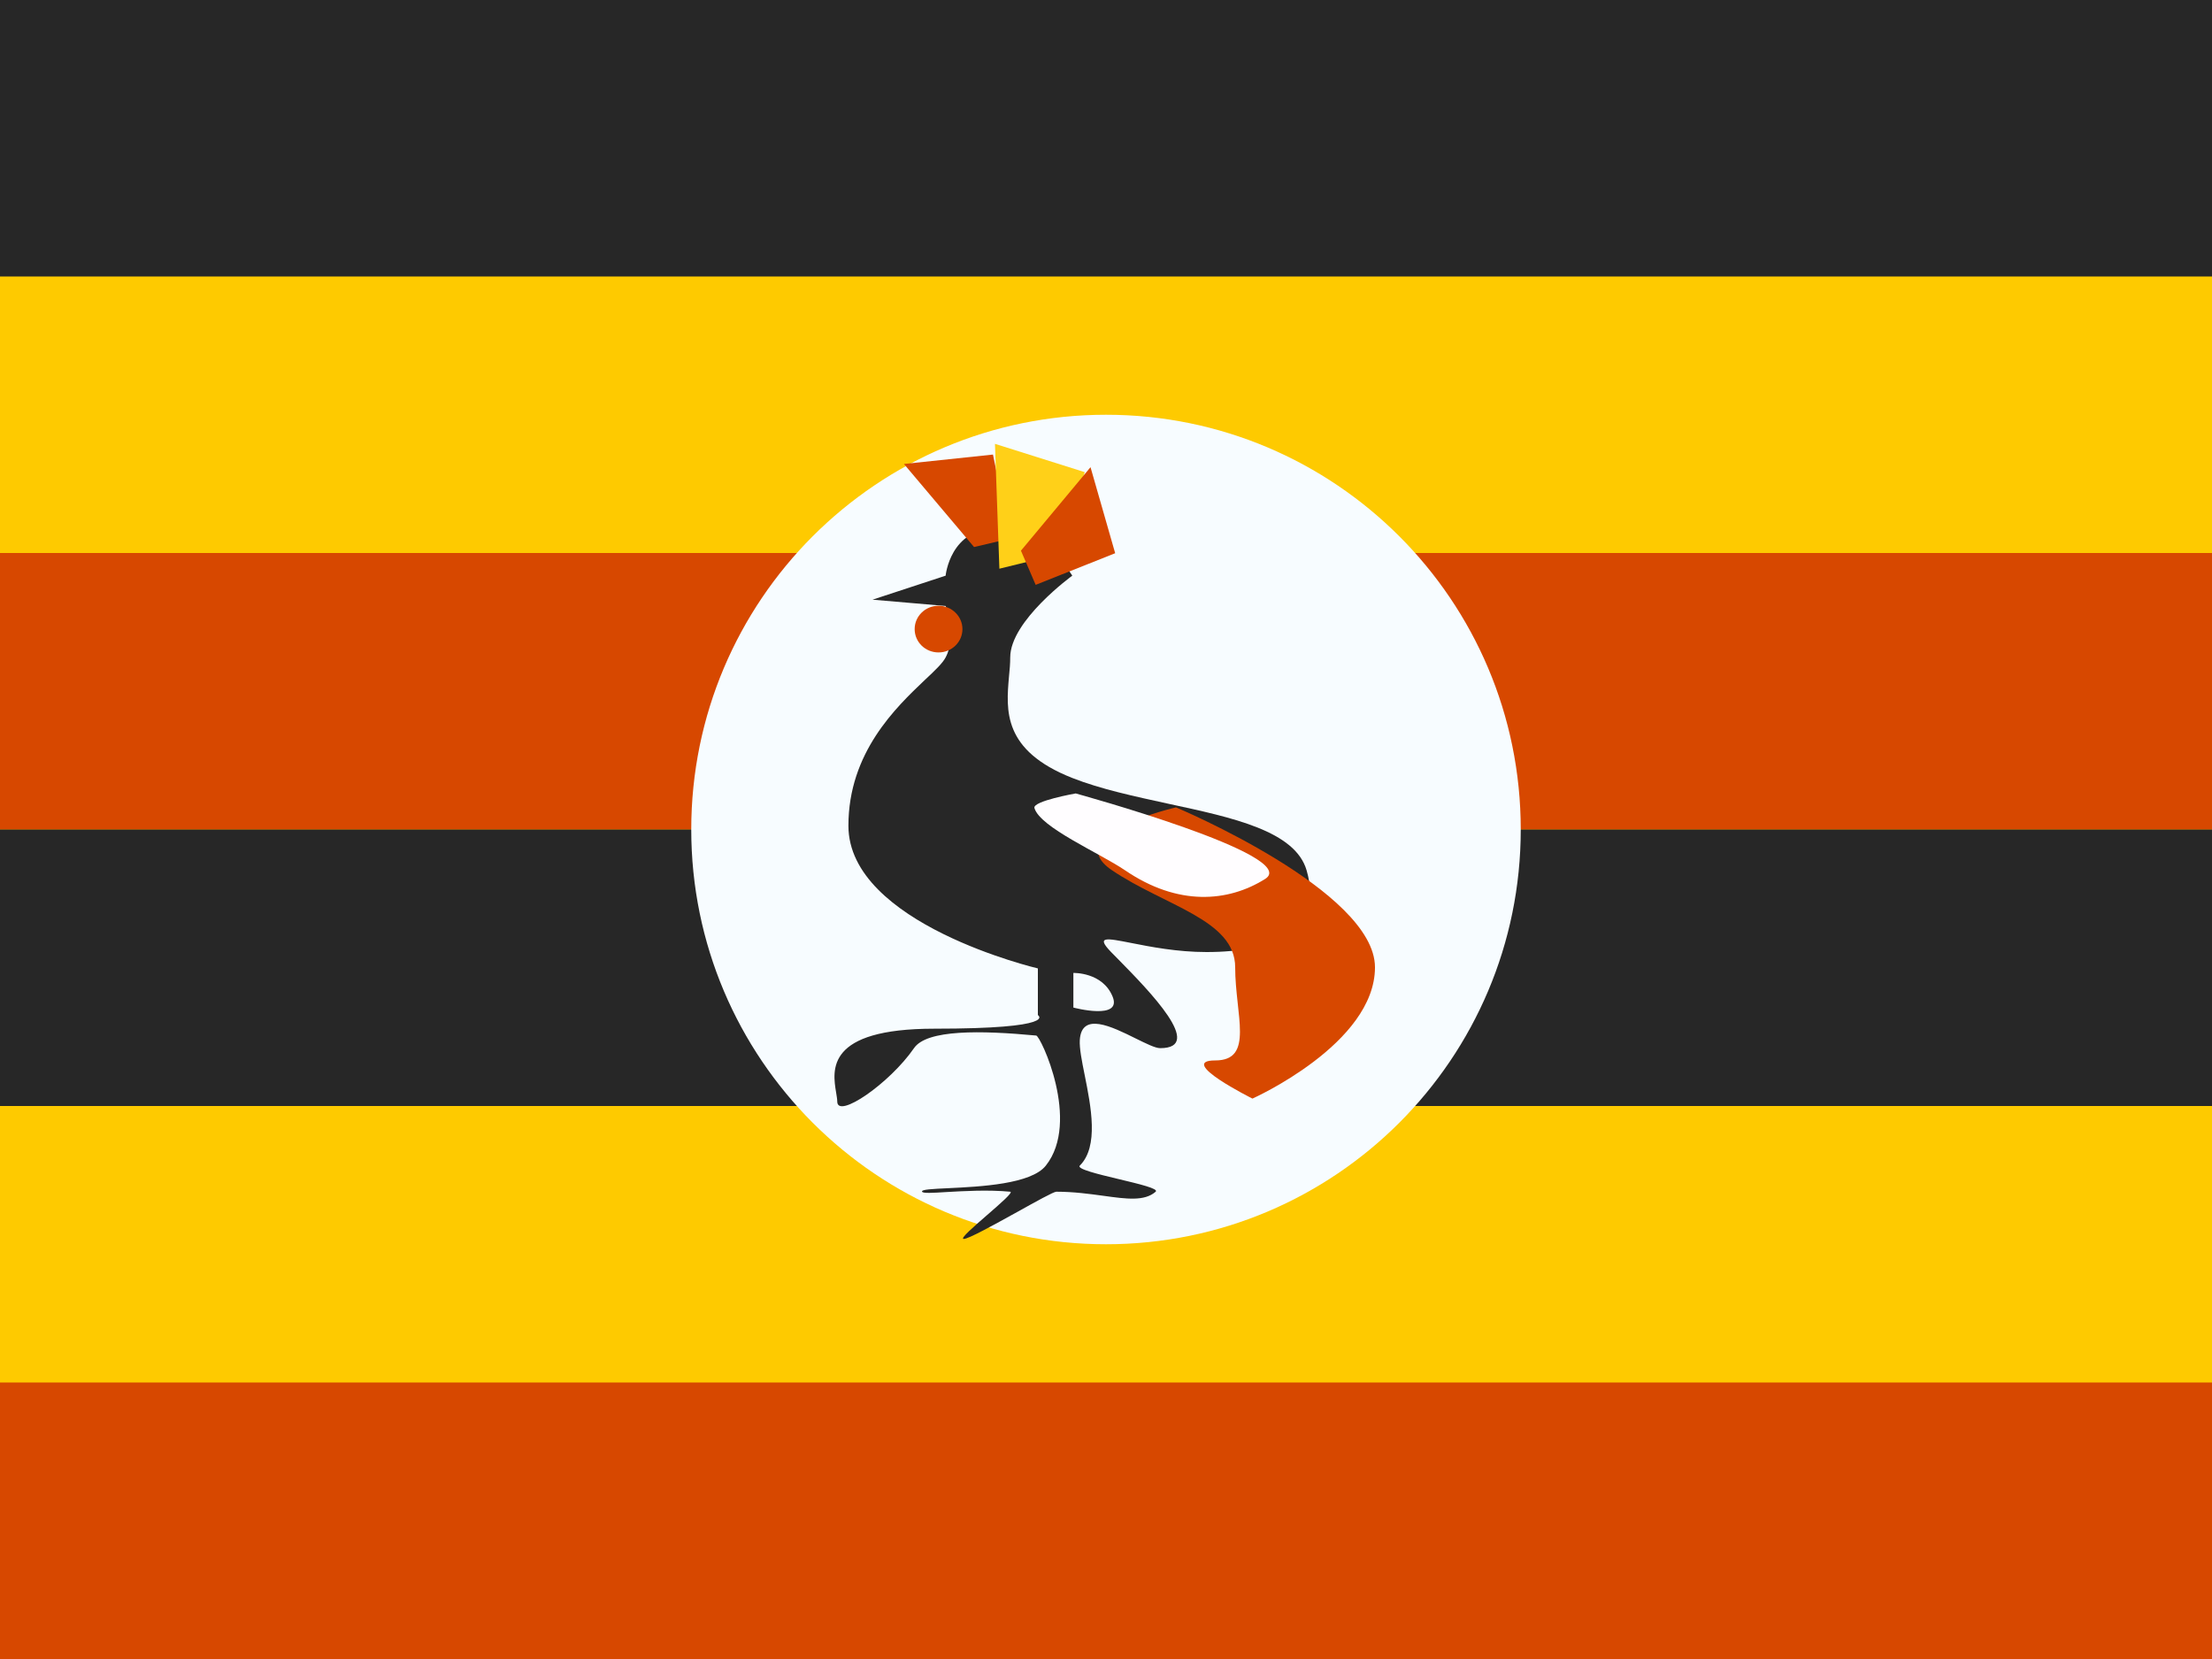
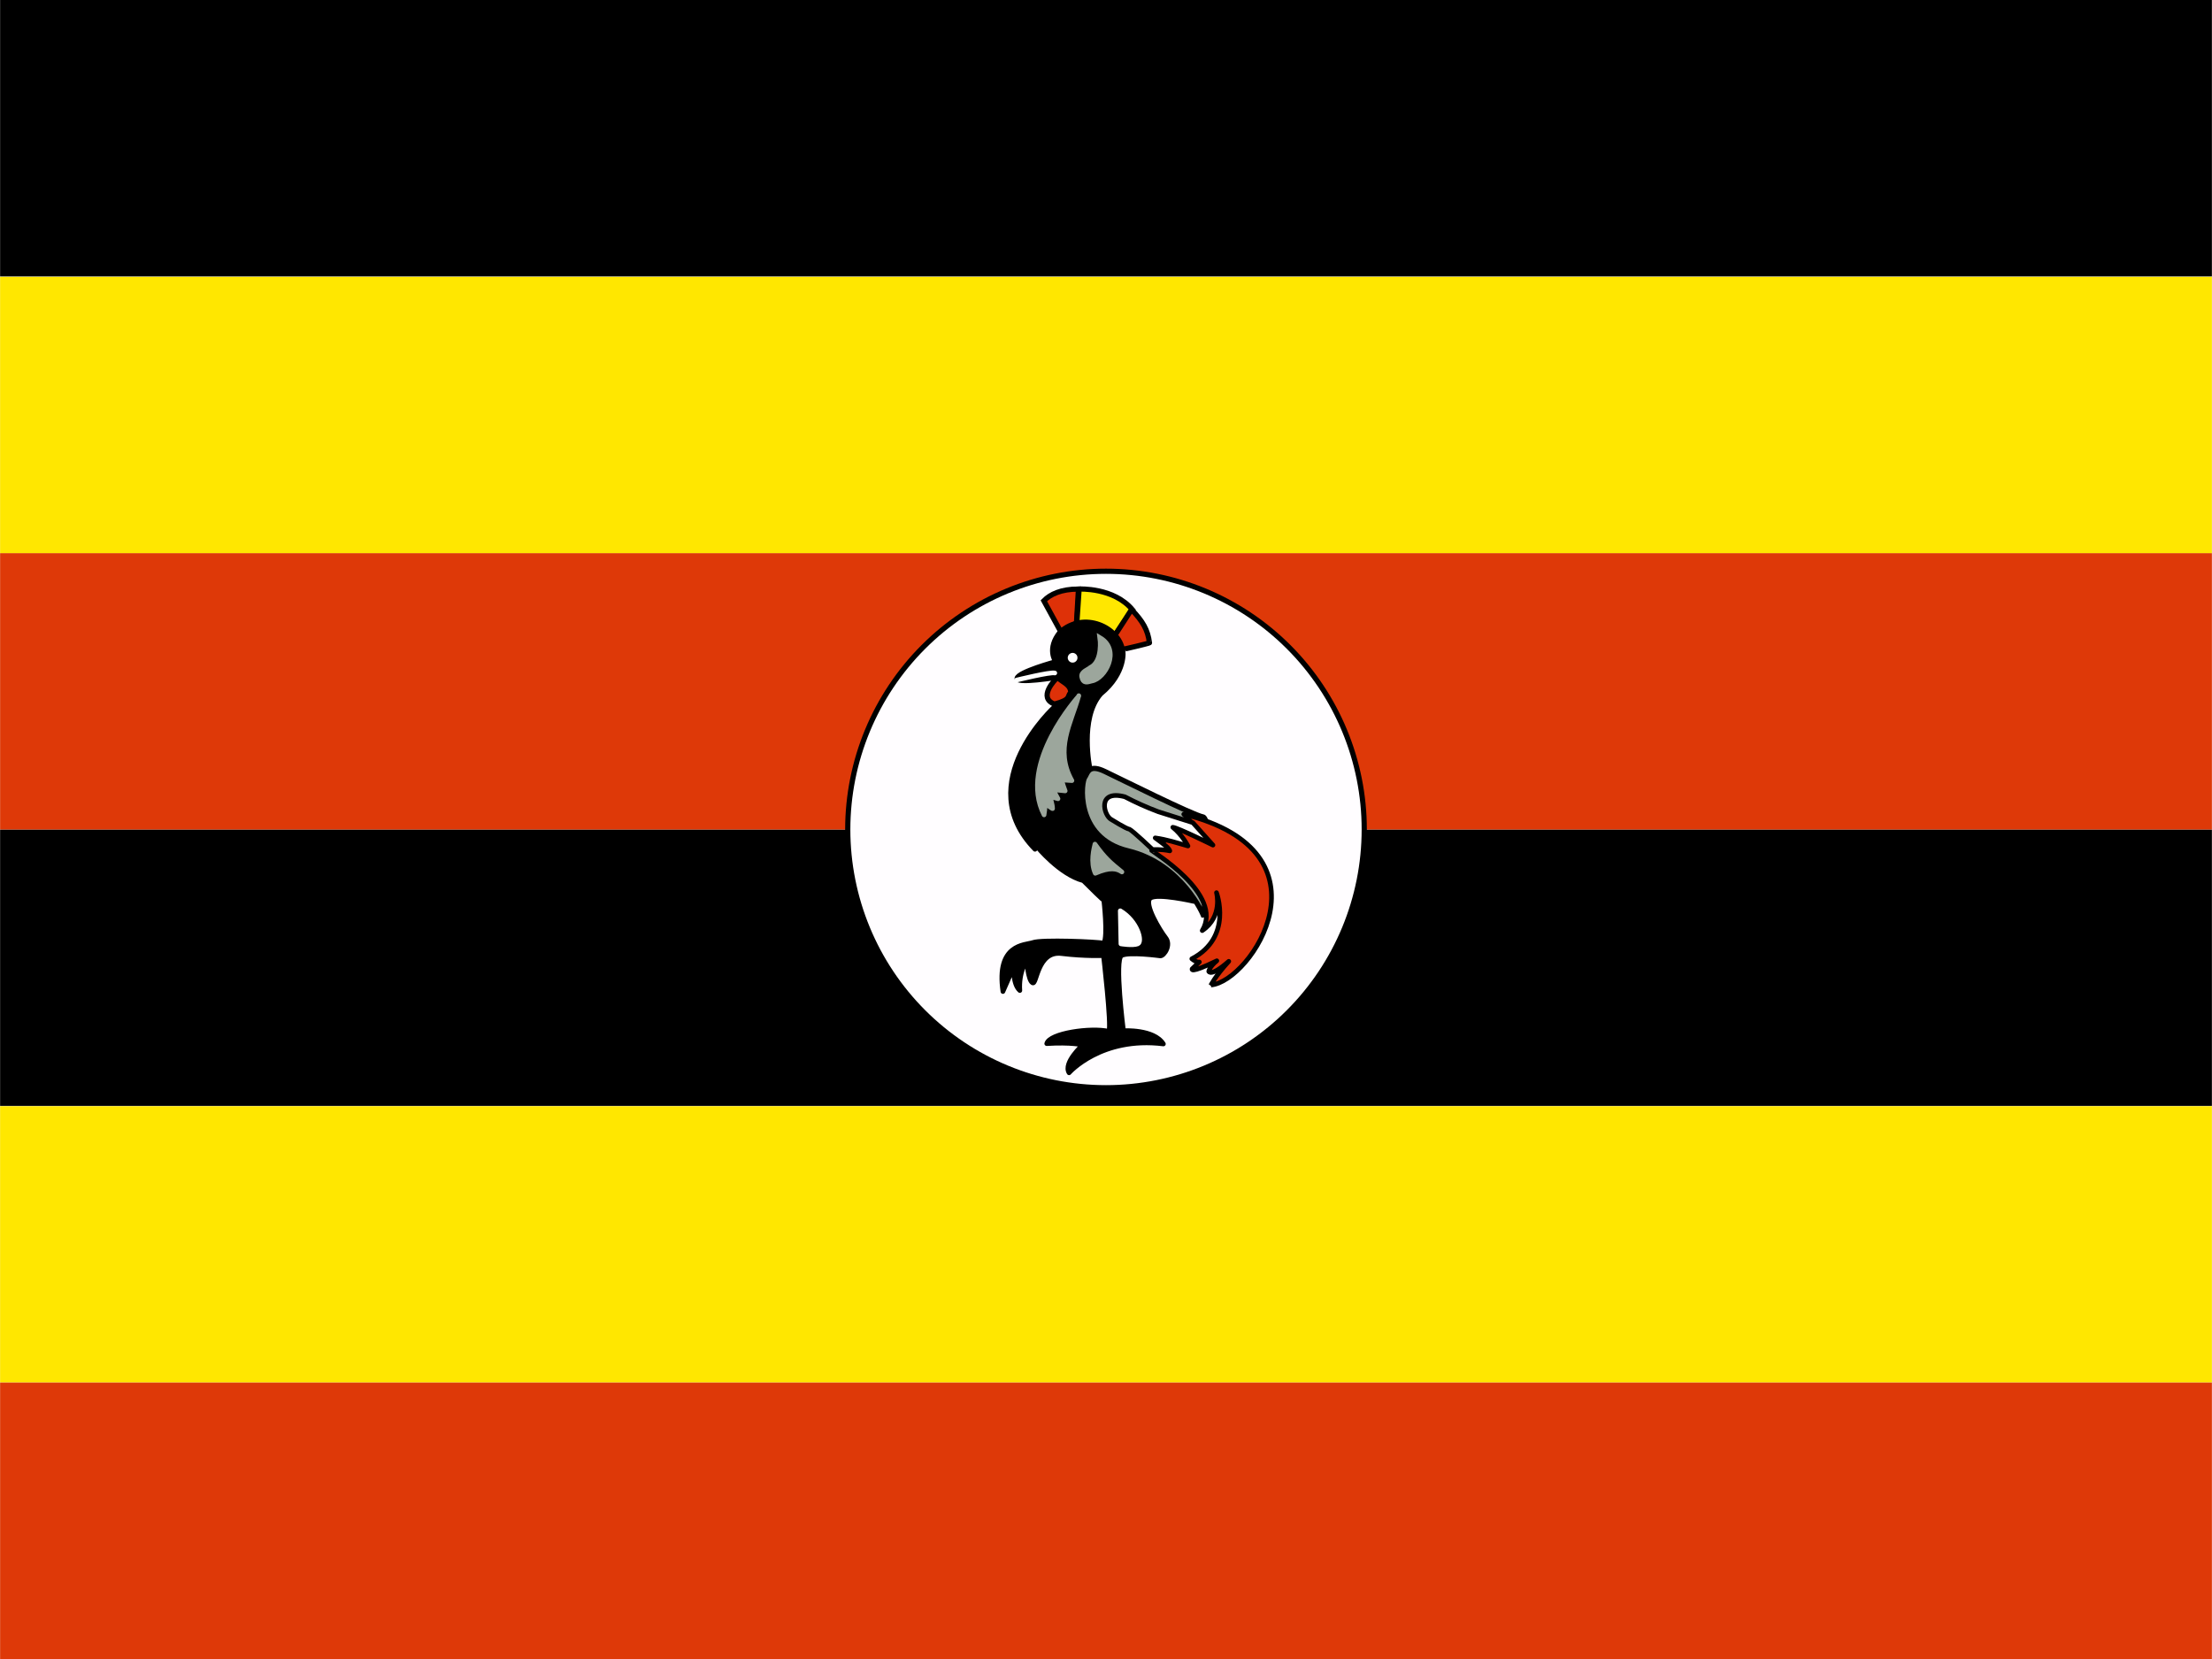
<svg xmlns="http://www.w3.org/2000/svg" width="20" height="15" viewBox="0 0 20 15" fill="none">
-   <mask id="mask0_1825_45580" style="mask-type:luminance" maskUnits="userSpaceOnUse" x="0" y="0" width="20" height="15">
-     <rect width="20" height="15" fill="white" />
-   </mask>
-   <g mask="url(#mask0_1825_45580)">
-     <path fill-rule="evenodd" clip-rule="evenodd" d="M0 0V15H20V0H0Z" fill="#FECA00" />
-     <mask id="mask1_1825_45580" style="mask-type:luminance" maskUnits="userSpaceOnUse" x="0" y="0" width="20" height="15">
-       <path fill-rule="evenodd" clip-rule="evenodd" d="M0 0V15H20V0H0Z" fill="white" />
+   <g clip-path="url(#clip0_14_277)">
+     <mask id="mask0_14_277" style="mask-type:luminance" maskUnits="userSpaceOnUse" x="0" y="0" width="20" height="15">
+       <path d="M0.001 0H19.999V15H0.001V0Z" fill="white" />
    </mask>
-     <g mask="url(#mask1_1825_45580)">
-       <rect width="20" height="2.5" fill="#272727" />
-       <rect y="5" width="20" height="2.5" fill="#D74800" />
-       <rect y="7.5" width="20" height="2.5" fill="#272727" />
-       <rect y="12.5" width="20" height="2.5" fill="#D74800" />
-       <path fill-rule="evenodd" clip-rule="evenodd" d="M10 11.25C12.071 11.25 13.75 9.571 13.75 7.5C13.75 5.429 12.071 3.75 10 3.75C7.929 3.75 6.25 5.429 6.25 7.5C6.25 9.571 7.929 11.25 10 11.25Z" fill="#F7FCFF" />
-       <path fill-rule="evenodd" clip-rule="evenodd" d="M8.55 5.205L7.889 5.422L8.55 5.479C8.55 5.479 8.657 5.74 8.55 5.944C8.523 5.996 8.453 6.063 8.363 6.147C8.101 6.396 7.671 6.804 7.671 7.466C7.671 8.354 9.384 8.756 9.384 8.756V9.178C9.384 9.178 9.583 9.301 8.448 9.301C7.465 9.301 7.526 9.675 7.56 9.879C7.565 9.911 7.57 9.938 7.57 9.959C7.57 10.121 8.042 9.798 8.264 9.477C8.38 9.307 8.868 9.316 9.369 9.363C9.408 9.366 9.773 10.14 9.456 10.539C9.323 10.707 8.863 10.729 8.576 10.743C8.43 10.75 8.328 10.754 8.337 10.775C8.345 10.791 8.431 10.786 8.557 10.778C8.714 10.769 8.933 10.756 9.134 10.775C9.164 10.778 9.046 10.881 8.926 10.985C8.803 11.092 8.678 11.2 8.713 11.202C8.753 11.204 8.984 11.076 9.194 10.96C9.367 10.864 9.526 10.775 9.551 10.775C9.709 10.775 9.852 10.795 9.977 10.812C10.187 10.841 10.348 10.863 10.449 10.775C10.48 10.748 10.299 10.705 10.115 10.661C9.926 10.616 9.733 10.569 9.763 10.539C9.937 10.366 9.864 10.004 9.807 9.719C9.781 9.591 9.759 9.478 9.763 9.405C9.778 9.146 10.052 9.282 10.268 9.389C10.362 9.435 10.445 9.477 10.49 9.477C10.898 9.477 10.392 8.96 10.114 8.677C10.089 8.652 10.066 8.629 10.046 8.608C9.905 8.462 10.004 8.482 10.228 8.526C10.4 8.56 10.643 8.608 10.909 8.608C11.522 8.608 11.97 8.409 11.814 7.87C11.711 7.514 11.15 7.393 10.563 7.267C10.261 7.201 9.951 7.135 9.695 7.034C9.064 6.785 9.096 6.422 9.123 6.116C9.129 6.056 9.134 5.999 9.134 5.944C9.134 5.612 9.695 5.205 9.695 5.205C9.695 5.205 9.439 4.776 9.014 4.776C8.59 4.776 8.55 5.205 8.55 5.205ZM9.705 9.11V8.797C9.705 8.797 9.967 8.788 10.059 9.009C10.151 9.229 9.705 9.11 9.705 9.11Z" fill="#272727" />
-       <path fill-rule="evenodd" clip-rule="evenodd" d="M8.173 4.195L8.807 4.946L9.135 4.869L8.978 4.11L8.173 4.195Z" fill="#D74800" />
-       <path fill-rule="evenodd" clip-rule="evenodd" d="M8.996 4.013L9.036 5.142L9.577 5.009L9.808 4.269L8.996 4.013Z" fill="#FFD018" />
-       <path fill-rule="evenodd" clip-rule="evenodd" d="M8.486 5.899C8.605 5.899 8.702 5.805 8.702 5.688C8.702 5.572 8.605 5.477 8.486 5.477C8.366 5.477 8.27 5.572 8.27 5.688C8.27 5.805 8.366 5.899 8.486 5.899Z" fill="#D74800" />
-       <path fill-rule="evenodd" clip-rule="evenodd" d="M9.86 4.224L9.231 4.979L9.364 5.288L10.083 5.002L9.86 4.224Z" fill="#D74800" />
-       <path fill-rule="evenodd" clip-rule="evenodd" d="M11.324 9.933C11.324 9.933 12.432 9.438 12.432 8.746C12.432 8.054 10.633 7.3 10.633 7.3C10.633 7.3 9.575 7.542 10.052 7.867C10.529 8.191 11.168 8.315 11.168 8.746C11.168 9.177 11.343 9.588 10.988 9.588C10.633 9.588 11.324 9.933 11.324 9.933Z" fill="#D74800" />
-       <path fill-rule="evenodd" clip-rule="evenodd" d="M9.726 7.174C9.726 7.174 9.334 7.243 9.353 7.306C9.404 7.482 9.94 7.711 10.174 7.87C10.65 8.194 11.103 8.158 11.439 7.947C11.775 7.736 9.726 7.174 9.726 7.174Z" fill="#FFFDFF" />
+     <g mask="url(#mask0_14_277)">
+       <path fill-rule="evenodd" clip-rule="evenodd" d="M-1.25 10.002H21.25V12.501H-1.25V10.002Z" fill="#FFE700" />
+       <path fill-rule="evenodd" clip-rule="evenodd" d="M-1.25 7.5H21.25V9.999H-1.25V7.5Z" fill="black" />
+       <path fill-rule="evenodd" clip-rule="evenodd" d="M-1.25 5.001H21.25V7.5H-1.25V5.001Z" fill="#DE3908" />
+       <path fill-rule="evenodd" clip-rule="evenodd" d="M-1.25 2.502H21.25V5.001H-1.25V2.502Z" fill="#FFE700" />
+       <path fill-rule="evenodd" clip-rule="evenodd" d="M-1.25 0H21.25V2.499H-1.25V0Z" fill="black" />
+       <path fill-rule="evenodd" clip-rule="evenodd" d="M12.335 7.5C12.335 8.119 12.089 8.713 11.651 9.151C11.213 9.589 10.619 9.835 10 9.835C9.381 9.835 8.787 9.589 8.349 9.151C7.911 8.713 7.665 8.119 7.665 7.5C7.665 6.881 7.911 6.287 8.349 5.849C8.787 5.411 9.381 5.165 10 5.165C10.619 5.165 11.213 5.411 11.651 5.849C12.089 6.287 12.335 6.881 12.335 7.5Z" fill="#FFFDFF" stroke="black" stroke-width="0.047" />
+       <path fill-rule="evenodd" clip-rule="evenodd" d="M9.59 5.71L9.438 5.432C9.496 5.373 9.593 5.326 9.751 5.326L9.733 5.634L9.587 5.71H9.59Z" fill="#DE3108" stroke="black" stroke-width="0.047" />
+       <path fill-rule="evenodd" clip-rule="evenodd" d="M9.736 5.634L9.757 5.326C9.757 5.326 10.07 5.309 10.24 5.514L10.073 5.754L9.733 5.637L9.736 5.634Z" fill="#FFE700" stroke="black" stroke-width="0.047" />
+       <path fill-rule="evenodd" clip-rule="evenodd" d="M10.076 5.751L10.231 5.511C10.334 5.619 10.378 5.695 10.393 5.812C10.396 5.815 10.149 5.874 10.149 5.871L10.076 5.751Z" fill="#DE3108" stroke="black" stroke-width="0.047" />
+       <path fill-rule="evenodd" clip-rule="evenodd" d="M9.666 9.7C9.666 9.7 9.956 9.369 10.519 9.439C10.434 9.302 10.158 9.319 10.158 9.319C10.158 9.319 10.076 8.675 10.141 8.64C10.205 8.604 10.492 8.643 10.492 8.643C10.527 8.643 10.592 8.543 10.539 8.478C10.489 8.414 10.34 8.171 10.401 8.121C10.463 8.074 10.794 8.15 10.794 8.15L9.856 6.949C9.856 6.949 9.76 6.495 9.953 6.275C10.185 6.085 10.158 5.877 10.152 5.88C10.12 5.669 9.801 5.519 9.584 5.713C9.458 5.865 9.543 5.982 9.543 5.982C9.543 5.982 9.206 6.073 9.194 6.132C9.18 6.19 9.572 6.123 9.572 6.123L9.534 6.39C9.534 6.39 8.773 7.081 9.358 7.679L9.376 7.655C9.376 7.655 9.581 7.907 9.795 7.963C10 8.168 9.98 8.139 9.98 8.139C9.98 8.139 10.018 8.464 9.98 8.528C9.93 8.514 9.414 8.493 9.338 8.522C9.268 8.546 9.004 8.531 9.068 8.965L9.165 8.745C9.165 8.745 9.156 8.9 9.221 8.956C9.209 8.792 9.282 8.681 9.282 8.681C9.282 8.681 9.294 8.862 9.335 8.886C9.376 8.915 9.376 8.593 9.599 8.622C9.815 8.648 9.977 8.64 9.977 8.64C9.977 8.64 10.05 9.267 10.026 9.325C9.868 9.287 9.487 9.34 9.464 9.436C9.687 9.422 9.789 9.448 9.789 9.448C9.789 9.448 9.61 9.609 9.666 9.7Z" fill="black" stroke="black" stroke-width="0.042" stroke-linecap="round" stroke-linejoin="round" />
+       <path fill-rule="evenodd" clip-rule="evenodd" d="M9.754 6.293C9.754 6.293 9.2 6.902 9.44 7.368C9.452 7.304 9.446 7.263 9.455 7.266C9.44 7.257 9.522 7.321 9.517 7.31C9.517 7.274 9.493 7.201 9.493 7.201L9.566 7.222L9.522 7.14L9.631 7.151C9.631 7.151 9.593 7.052 9.604 7.052L9.692 7.058C9.534 6.776 9.684 6.542 9.754 6.29V6.293Z" fill="#9CA69C" stroke="#9CA69C" stroke-width="0.042" stroke-linecap="round" stroke-linejoin="round" />
+       <path fill-rule="evenodd" clip-rule="evenodd" d="M9.947 5.769C9.947 5.769 9.977 5.979 9.859 6.038C9.845 6.053 9.772 6.076 9.783 6.12C9.795 6.179 9.827 6.167 9.871 6.155C9.991 6.135 10.132 5.88 9.947 5.769Z" fill="#9CA69C" stroke="#9CA69C" stroke-width="0.047" />
+       <path fill-rule="evenodd" clip-rule="evenodd" d="M9.742 5.947C9.742 5.959 9.738 5.97 9.729 5.978C9.721 5.987 9.71 5.991 9.698 5.991C9.687 5.991 9.675 5.987 9.667 5.978C9.659 5.97 9.654 5.959 9.654 5.947C9.654 5.936 9.659 5.924 9.667 5.916C9.675 5.908 9.687 5.903 9.698 5.903C9.71 5.903 9.721 5.908 9.729 5.916C9.738 5.924 9.742 5.936 9.742 5.947Z" fill="white" />
+       <path fill-rule="evenodd" clip-rule="evenodd" d="M9.563 6.123C9.534 6.149 9.382 6.308 9.534 6.366C9.689 6.325 9.646 6.296 9.681 6.261C9.681 6.188 9.605 6.17 9.563 6.126V6.123Z" fill="#DE3108" stroke="black" stroke-width="0.047" />
+       <path fill-rule="evenodd" clip-rule="evenodd" d="M9.9 7.632C9.892 7.667 9.856 7.796 9.903 7.896C10.038 7.837 10.1 7.854 10.144 7.884C10.035 7.796 9.991 7.758 9.9 7.632Z" fill="#9CA69C" stroke="#9CA69C" stroke-width="0.042" stroke-linecap="round" stroke-linejoin="round" />
+       <path fill-rule="evenodd" clip-rule="evenodd" d="M10.129 8.235L10.135 8.534C10.135 8.534 10.24 8.552 10.287 8.534C10.334 8.517 10.287 8.329 10.129 8.235Z" fill="white" stroke="white" stroke-width="0.042" stroke-linecap="round" stroke-linejoin="round" />
+       <path fill-rule="evenodd" clip-rule="evenodd" d="M10.879 8.273C10.879 8.273 10.688 7.81 10.199 7.693C9.71 7.576 9.774 7.055 9.812 7.022C9.836 6.978 9.851 6.908 9.991 6.976C10.132 7.043 10.782 7.368 10.876 7.386C10.97 7.403 10.888 8.285 10.882 8.273H10.879Z" fill="#9CA69C" stroke="black" stroke-width="0.047" />
+       <path fill-rule="evenodd" clip-rule="evenodd" d="M10.416 7.69C10.407 7.696 11.069 8.083 10.87 8.414C11.058 8.288 10.999 8.071 10.999 8.071C10.999 8.071 11.151 8.473 10.776 8.669C10.817 8.704 10.844 8.698 10.844 8.698L10.779 8.76C10.779 8.76 10.75 8.81 11.002 8.687C10.935 8.742 10.929 8.783 10.929 8.783C10.929 8.783 10.946 8.836 11.11 8.692C10.979 8.836 10.949 8.909 10.949 8.906C11.31 8.877 12.092 7.705 10.703 7.362L10.765 7.427L10.413 7.69H10.416Z" fill="#DE3108" stroke="black" stroke-width="0.042" stroke-linejoin="round" />
+       <path fill-rule="evenodd" clip-rule="evenodd" d="M10.445 7.576C10.533 7.641 10.566 7.664 10.577 7.693C10.495 7.676 10.422 7.682 10.422 7.682C10.422 7.682 10.243 7.512 10.211 7.497C10.188 7.497 10.047 7.409 10.047 7.409C9.98 7.374 9.915 7.137 10.17 7.204C10.268 7.255 10.368 7.3 10.472 7.339L10.785 7.438L10.967 7.641C10.967 7.641 10.645 7.482 10.604 7.48C10.691 7.55 10.741 7.649 10.741 7.649C10.639 7.62 10.551 7.591 10.445 7.576Z" fill="white" stroke="black" stroke-width="0.042" stroke-linecap="round" stroke-linejoin="round" />
+       <path d="M9.191 6.149C9.191 6.149 9.499 6.073 9.537 6.085" stroke="white" stroke-width="0.042" stroke-linecap="round" />
+       <path fill-rule="evenodd" clip-rule="evenodd" d="M-1.25 12.501H21.25V15H-1.25V12.501Z" fill="#DE3908" />
    </g>
  </g>
+   <defs>
+     <clipPath id="clip0_14_277">
+       <rect width="20" height="15" fill="white" />
+     </clipPath>
+   </defs>
</svg>
